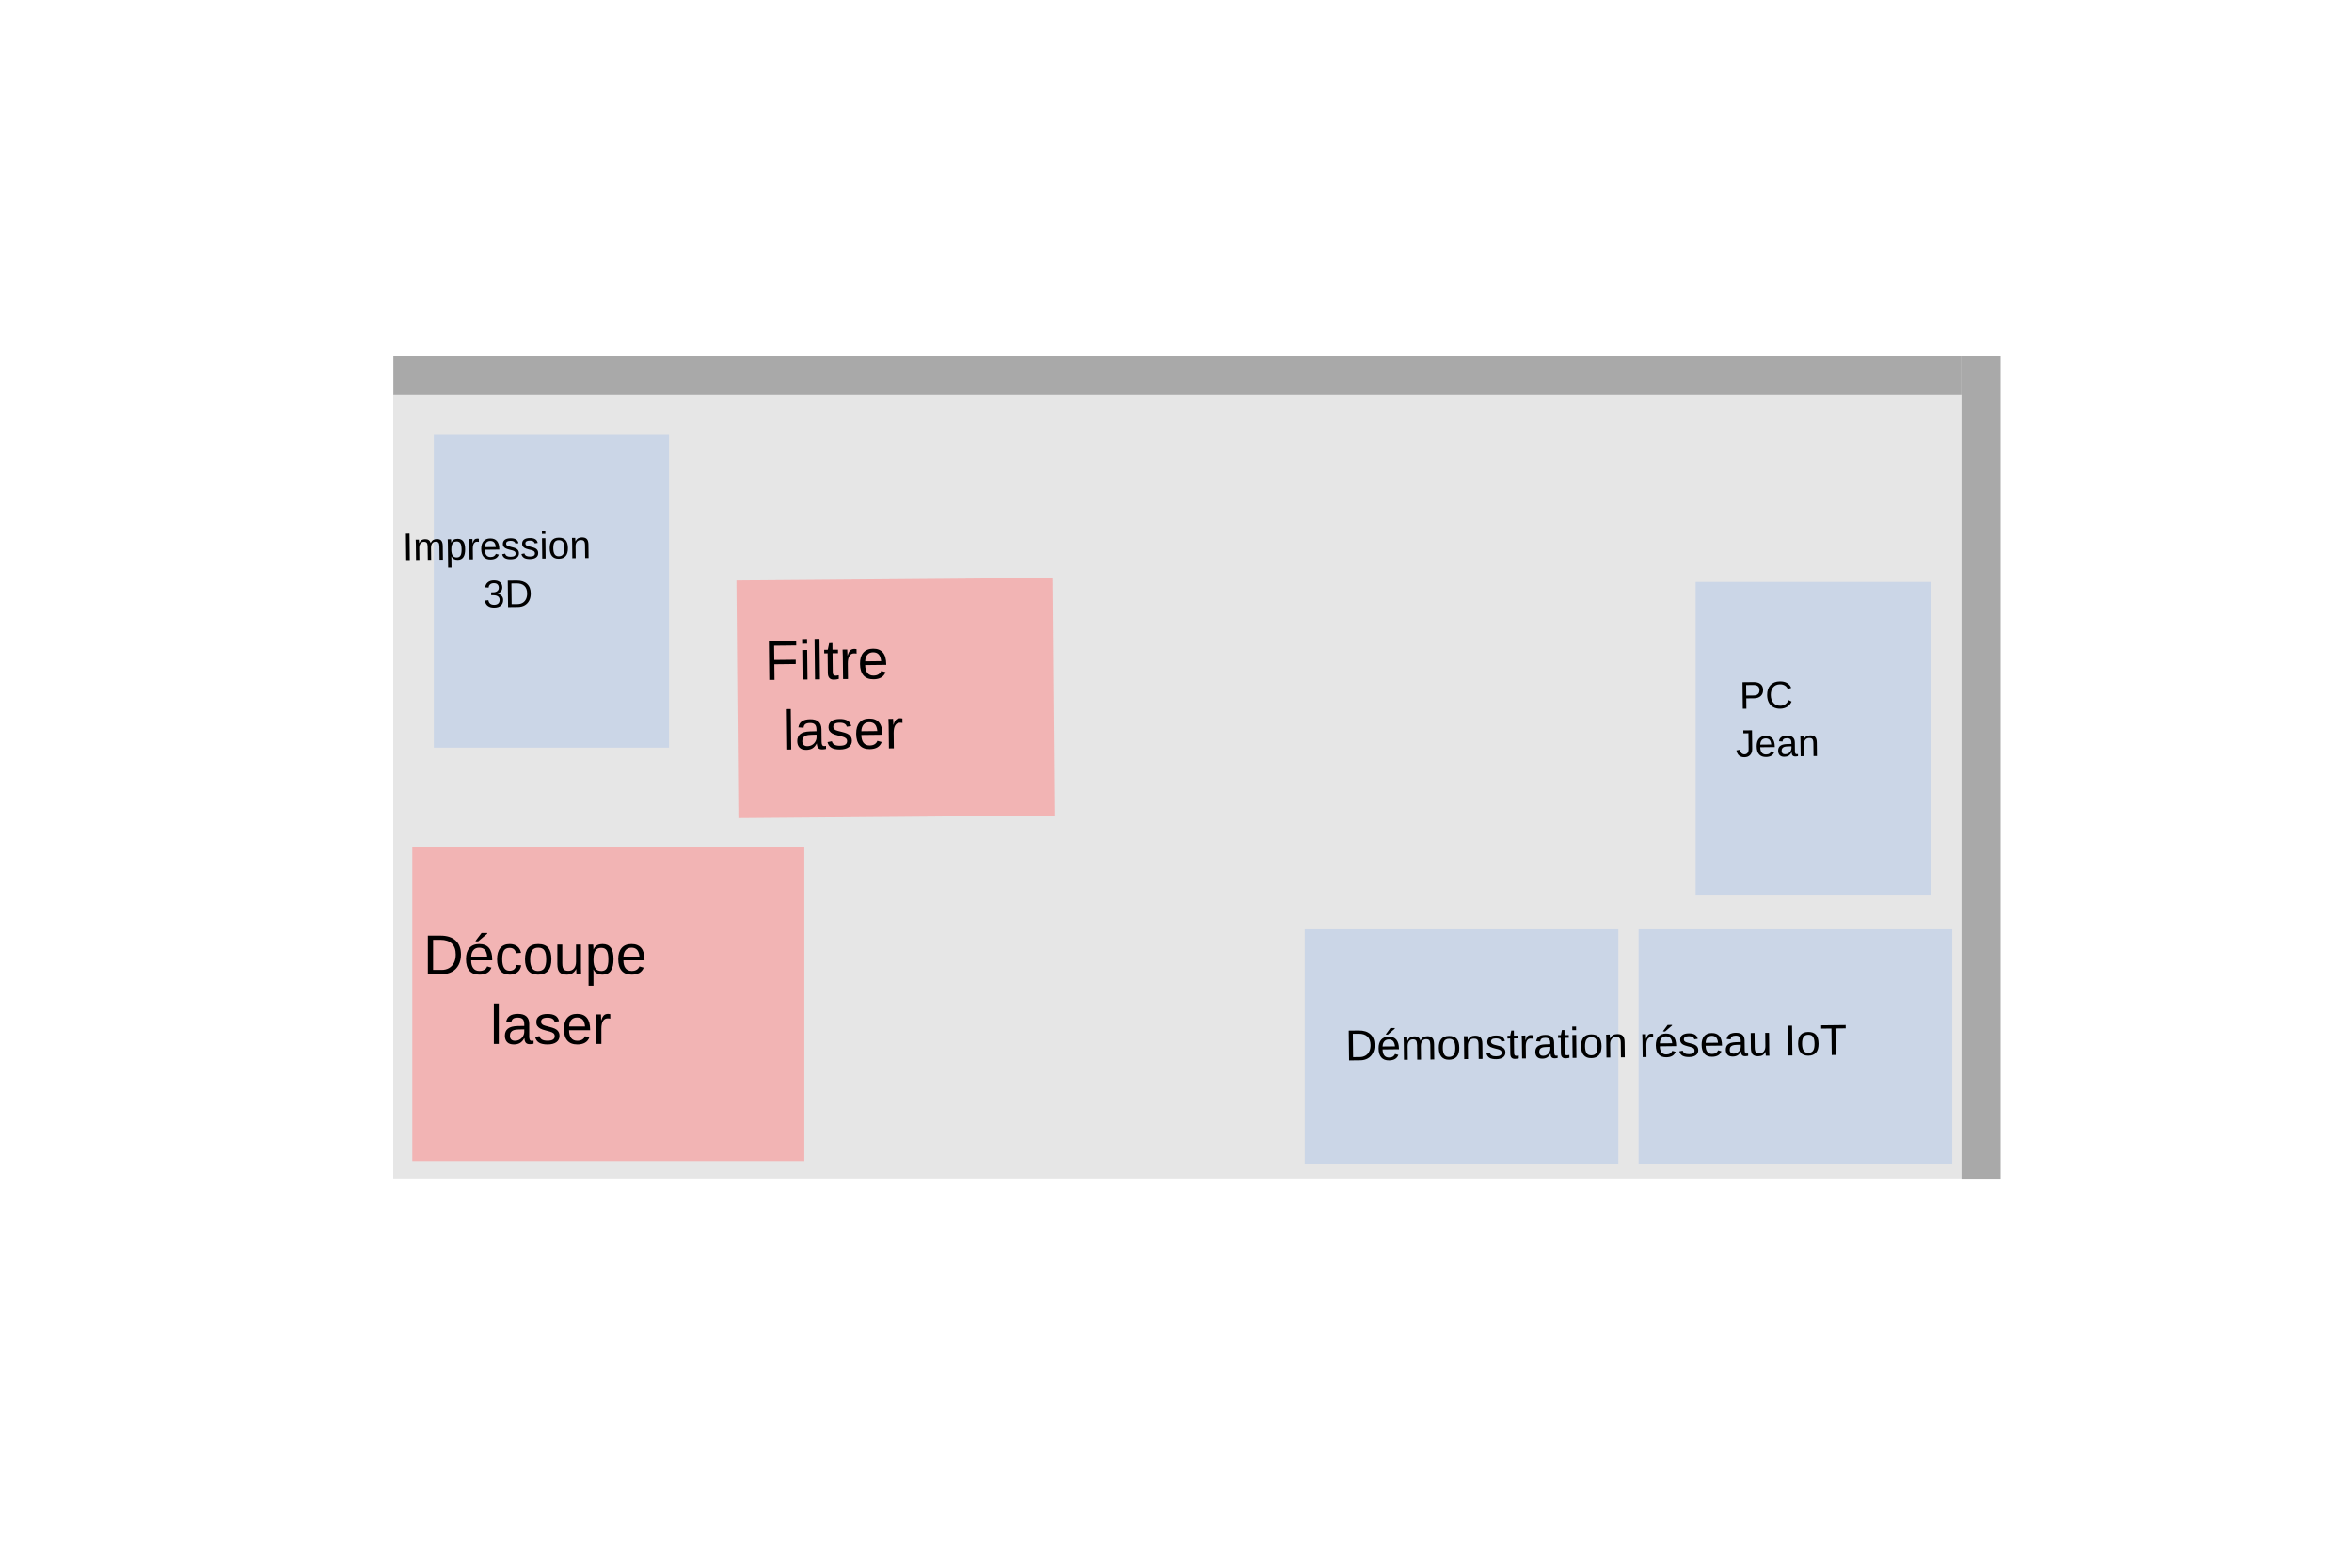
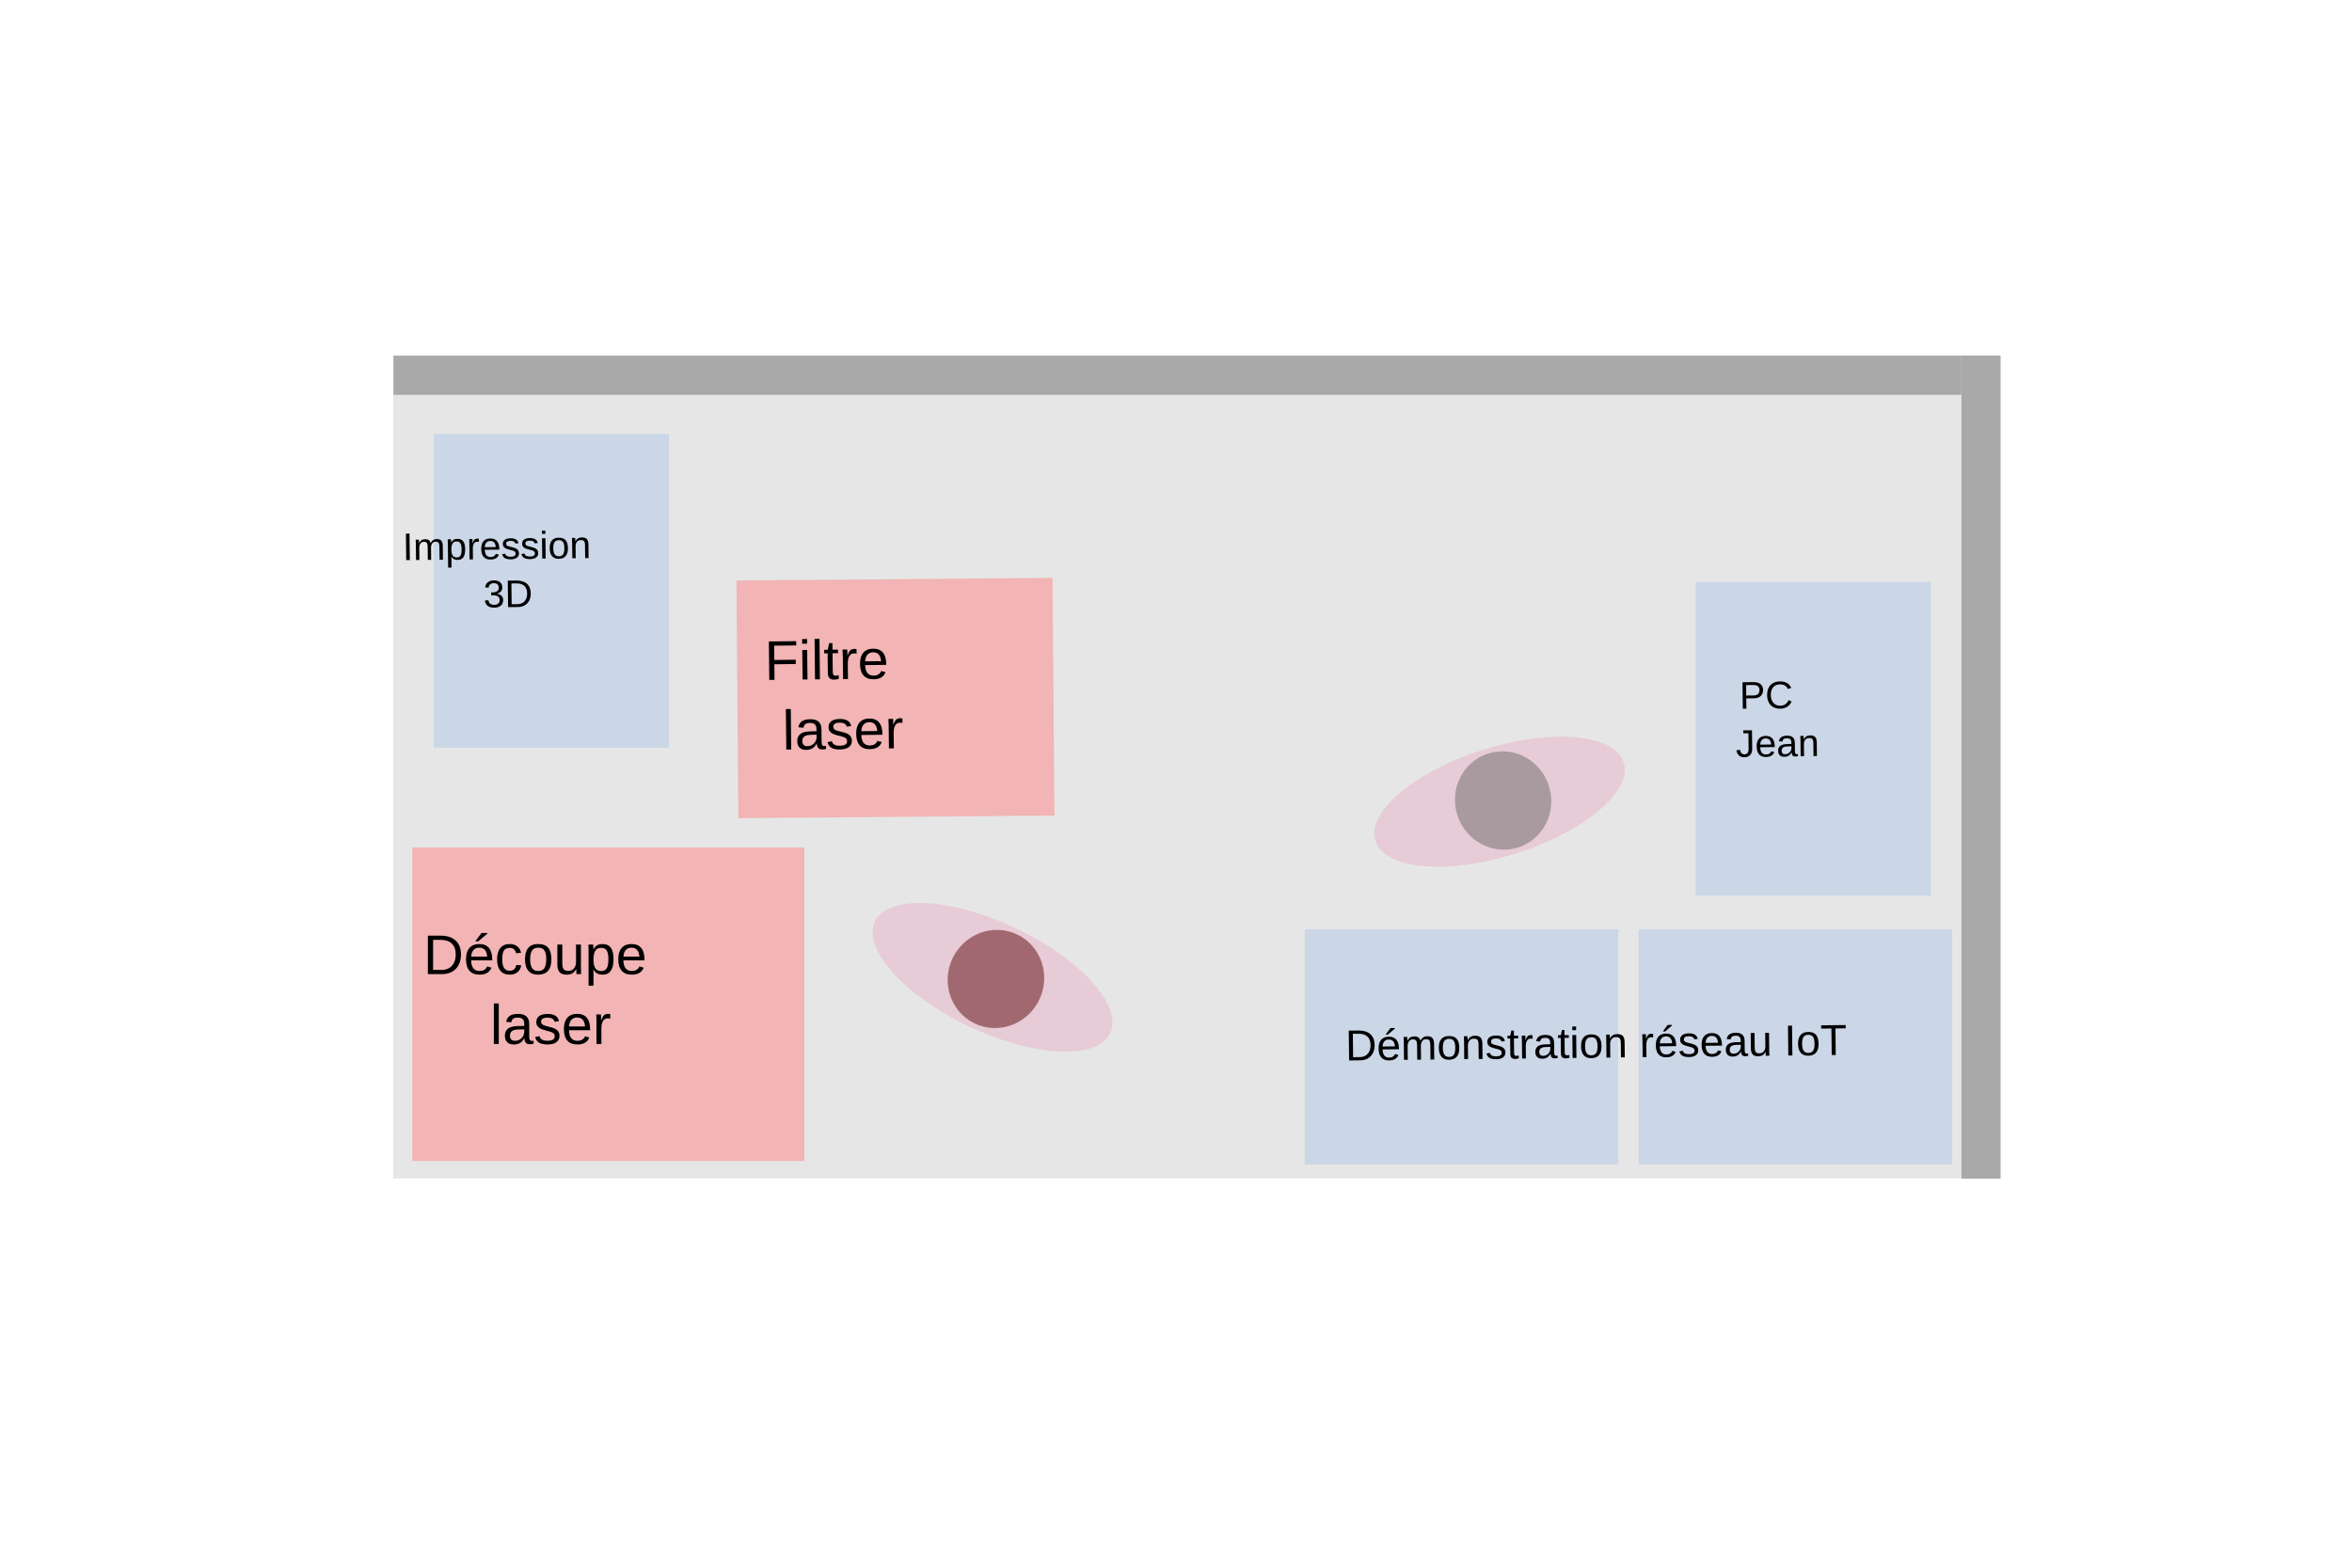
<svg xmlns="http://www.w3.org/2000/svg" width="21259.957" height="14173.302" id="svg2" version="1.1">
  <defs id="defs4" />
  <g id="layer1" transform="translate(3423.37,3373.838)">
    <g id="g3075">
      <rect y="193.791" x="131.429" height="7086.614" width="14173.229" id="rect2985" style="fill:#cccccc;fill-opacity:0.482;stroke:#000000;stroke-width:0.035;stroke-miterlimit:3.895;stroke-opacity:1;stroke-dasharray:none" />
      <rect y="-158.671" x="132.367" height="354.331" width="14173.229" id="rect2987" style="fill:#4d4d4d;fill-opacity:0.482;stroke:#000000;stroke-width:0.035;stroke-miterlimit:3.895;stroke-opacity:1;stroke-dasharray:none" />
      <rect y="-158.851" x="14306.009" height="7441.037" width="354.303" id="rect2987-2" style="fill:#4d4d4d;fill-opacity:0.482;stroke:#000000;stroke-width:0.026;stroke-miterlimit:3.895;stroke-opacity:1;stroke-dasharray:none" />
    </g>
  </g>
  <g id="layer2">
    <rect style="fill:#ff8080;fill-opacity:0.482;stroke:#000000;stroke-width:0.035;stroke-miterlimit:3.895;stroke-opacity:1;stroke-dasharray:none" id="rect3009" width="2148.555" height="2857.143" x="-7451.702" y="6612.858" transform="matrix(-0.00827854,-0.9999657,0.9999657,-0.00827854,0,0)" />
    <text xml:space="preserve" style="font-size:505.07px;font-style:normal;font-weight:normal;line-height:125%;letter-spacing:0px;word-spacing:0px;fill:#000000;fill-opacity:1;stroke:none;font-family:arial;-inkscape-font-specification:arial" x="7894.969" y="6224.941" id="text3013" transform="matrix(0.9999365,-0.01126763,0.01126763,0.9999365,0,0)">
      <tspan id="tspan3015" x="7894.969" y="6224.941" style="text-align:center;text-anchor:middle">Filtre</tspan>
      <tspan x="7894.969" y="6856.278" id="tspan3017" style="text-align:center;text-anchor:middle">laser</tspan>
    </text>
    <g id="g3063" transform="translate(-49.6293,7193.861)">
      <rect y="468.035" x="3776.63" height="2834.646" width="3543.307" id="rect3011" style="fill:#ff8080;fill-opacity:0.482;stroke:#000000;stroke-width:0.035;stroke-miterlimit:3.895;stroke-opacity:1;stroke-dasharray:none" />
      <text id="text3013-3" y="1612.889" x="5518.139" style="font-size:505.07px;font-style:normal;font-weight:normal;line-height:125%;letter-spacing:0px;word-spacing:0px;fill:#000000;fill-opacity:1;stroke:none;font-family:arial;-inkscape-font-specification:arial" xml:space="preserve">
        <tspan style="text-align:center;text-anchor:middle" y="1612.889" x="5518.139" id="tspan3015-3">Découpe</tspan>
        <tspan style="text-align:center;text-anchor:middle" id="tspan3017-9" y="2244.226" x="5518.139">laser</tspan>
      </text>
    </g>
    <rect style="fill:#afc6e9;fill-opacity:0.482;stroke:#000000;stroke-width:0.035;stroke-miterlimit:3.895;stroke-opacity:1;stroke-dasharray:none" id="rect3043" width="2834.646" height="2125.984" x="3924.708" y="-6047.317" transform="matrix(0,1,-1,0,0,0)" />
    <rect style="fill:#afc6e9;fill-opacity:0.482;stroke:#000000;stroke-width:0.035;stroke-miterlimit:3.895;stroke-opacity:1;stroke-dasharray:none" id="rect3043-5" width="2834.646" height="2125.984" x="5261.717" y="-17452.852" transform="matrix(0,1,-1,0,0,0)" />
    <rect style="fill:#afc6e9;fill-opacity:0.482;stroke:#000000;stroke-width:0.035;stroke-miterlimit:3.895;stroke-opacity:1;stroke-dasharray:none" id="rect3043-5-7" width="2834.646" height="2125.984" x="11794.104" y="8401.737" />
    <rect style="fill:#afc6e9;fill-opacity:0.482;stroke:#000000;stroke-width:0.035;stroke-miterlimit:3.895;stroke-opacity:1;stroke-dasharray:none" id="rect3043-5-6" width="2834.646" height="2125.984" x="14811.248" y="8401.738" />
    <text xml:space="preserve" style="font-size:348.243px;font-style:normal;font-weight:normal;line-height:125%;letter-spacing:0px;word-spacing:0px;fill:#000000;fill-opacity:1;stroke:none;font-family:arial;-inkscape-font-specification:arial" x="4772.724" y="5105.145" id="text3013-0" transform="matrix(0.9999365,-0.01126763,0.01126763,0.9999365,0,0)">
      <tspan x="4821.015" y="5105.145" style="text-align:center;text-anchor:middle" id="tspan3212">Impression </tspan>
      <tspan x="4772.724" y="5540.449" style="text-align:center;text-anchor:middle" id="tspan3216">3D</tspan>
    </text>
    <text xml:space="preserve" style="font-size:348.243px;font-style:normal;font-weight:normal;line-height:125%;letter-spacing:0px;word-spacing:0px;fill:#000000;fill-opacity:1;stroke:none;font-family:arial;-inkscape-font-specification:arial" x="16232.118" y="6584.745" id="text3013-0-8" transform="matrix(0.9999365,-0.01126763,0.01126763,0.9999365,0,0)">
      <tspan x="16280.41" y="6584.745" style="text-align:center;text-anchor:middle" id="tspan3216-5">PC </tspan>
      <tspan x="16232.118" y="7020.049" style="text-align:center;text-anchor:middle" id="tspan3244">Jean</tspan>
    </text>
    <text xml:space="preserve" style="font-size:392.085px;font-style:normal;font-weight:normal;line-height:125%;letter-spacing:0px;word-spacing:0px;fill:#000000;fill-opacity:1;stroke:none;font-family:arial;-inkscape-font-specification:arial" x="14592.5" y="9724.386" id="text3013-0-8-8" transform="matrix(0.9999365,-0.01126763,0.01126763,0.9999365,0,0)">
      <tspan x="14592.5" y="9724.386" style="text-align:center;text-anchor:middle" id="tspan3244-2">Démonstration réseau IoT</tspan>
    </text>
+     <g id="g3316" transform="matrix(0.9034546,0.4286837,-0.4286837,0.9034546,4689.047,-3279.814)">
+       <path transform="translate(-4480,1805.714)" d="m 14720,7304.73 c 0,271.409 -527.025,491.428 -1177.143,491.428 -650.118,0 -1177.142,-220.02 -1177.142,-491.428 0,-271.409 527.024,-491.429 1177.142,-491.429 650.118,0 1177.143,220.02 1177.143,491.429 z" id="path3291" style="fill:#e9afc6;fill-opacity:0.482;stroke:#000000;stroke-width:0.035;stroke-miterlimit:3.895;stroke-opacity:1;stroke-dasharray:none" />
+       <path transform="translate(-4480,1805.714)" d="m 14011.428,7304.73 c 0,246.161 -194.436,445.714 -434.285,445.714 -239.85,0 -434.286,-199.553 -434.286,-445.714 0,-246.161 194.436,-445.714 434.286,-445.714 239.849,0 434.285,199.553 434.285,445.714 z" id="path3293" style="fill:#550000;fill-opacity:0.482;stroke:#000000;stroke-width:0.035;stroke-miterlimit:3.895;stroke-opacity:1;stroke-dasharray:none" />
+     </g>
+     <g id="g3320" transform="matrix(0.9534639,-0.301507,0.301507,0.9534639,-1554.436,4423.987)">
+       <path transform="translate(11.42823,-57.14294)" d="m 14720,7304.73 c 0,271.409 -527.025,491.428 -1177.143,491.428 -650.118,0 -1177.142,-220.02 -1177.142,-491.428 0,-271.409 527.024,-491.429 1177.142,-491.429 650.118,0 1177.143,220.02 1177.143,491.429 z" id="path3291-5" style="fill:#e9afc6;fill-opacity:0.482;stroke:#000000;stroke-width:0.035;stroke-miterlimit:3.895;stroke-opacity:1;stroke-dasharray:none" />
+       <path transform="translate(11.42823,-57.14294)" d="m 14011.428,7304.73 c 0,246.161 -194.436,445.714 -434.285,445.714 -239.85,0 -434.286,-199.553 -434.286,-445.714 0,-246.161 194.436,-445.714 434.286,-445.714 239.849,0 434.285,199.553 434.285,445.714 z" id="path3293-8" style="fill:#666666;fill-opacity:0.482;stroke:#000000;stroke-width:0.035;stroke-miterlimit:3.895;stroke-opacity:1;stroke-dasharray:none" />
+     </g>
  </g>
</svg>
